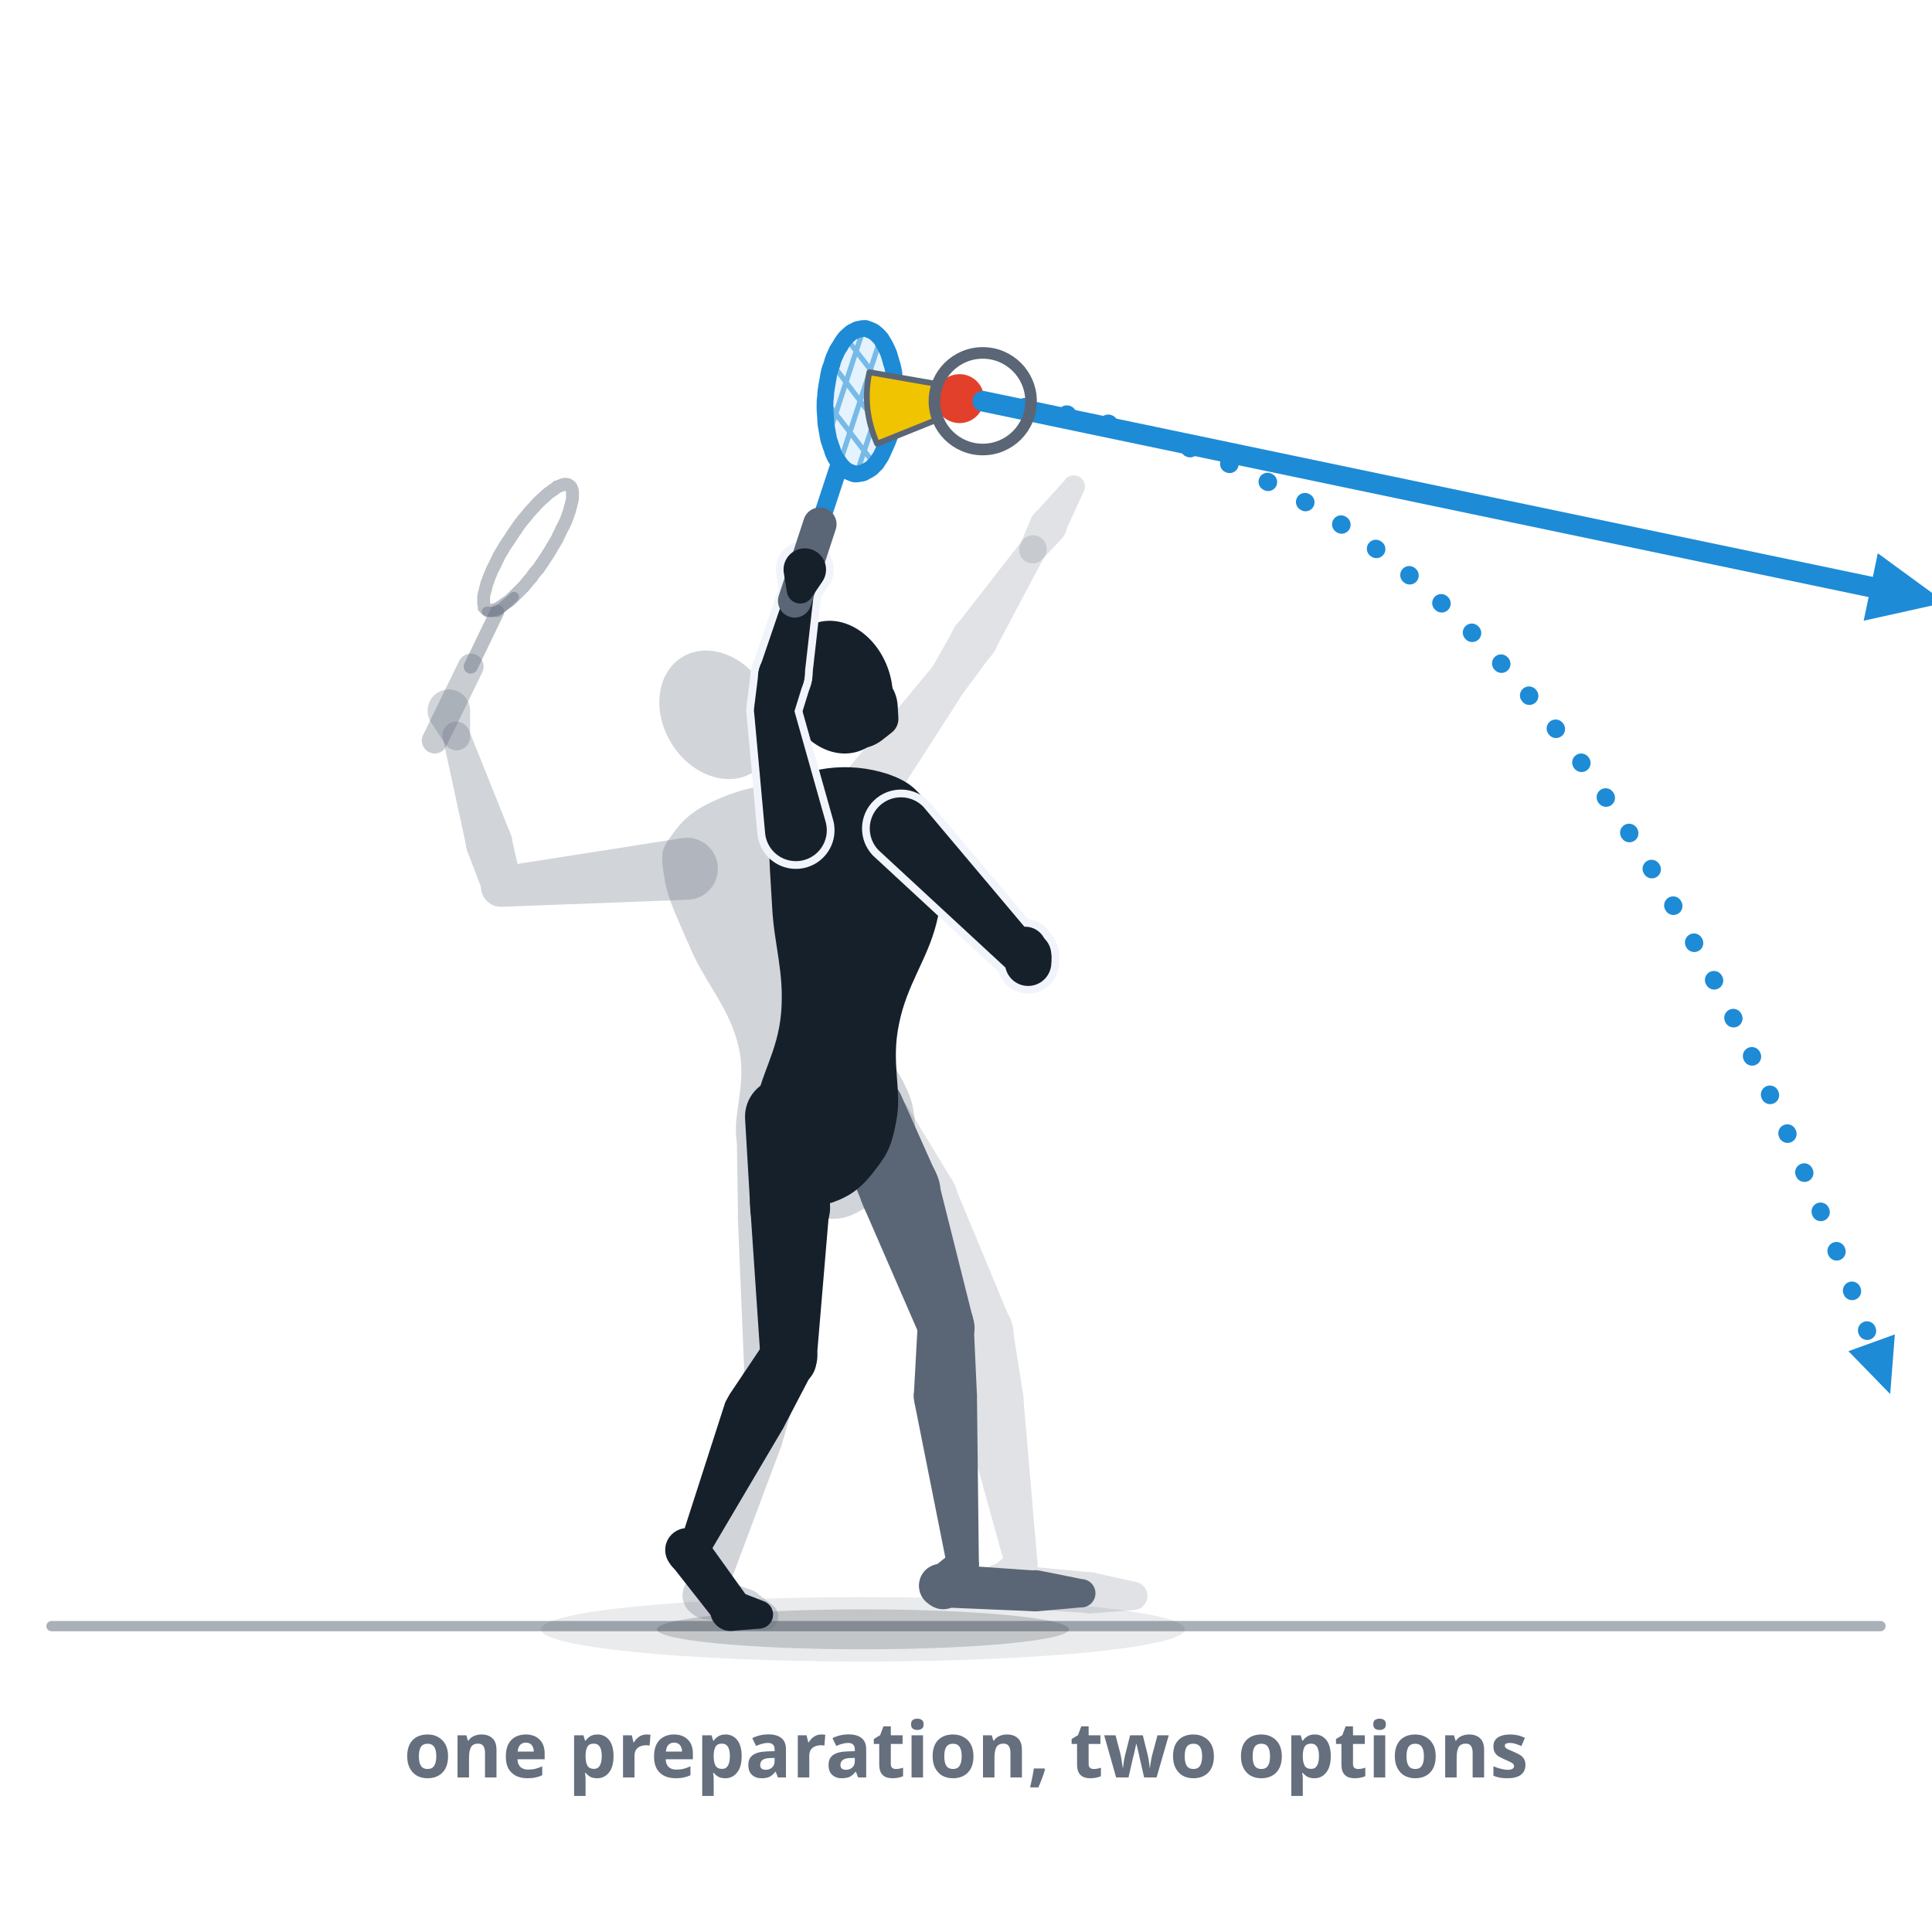
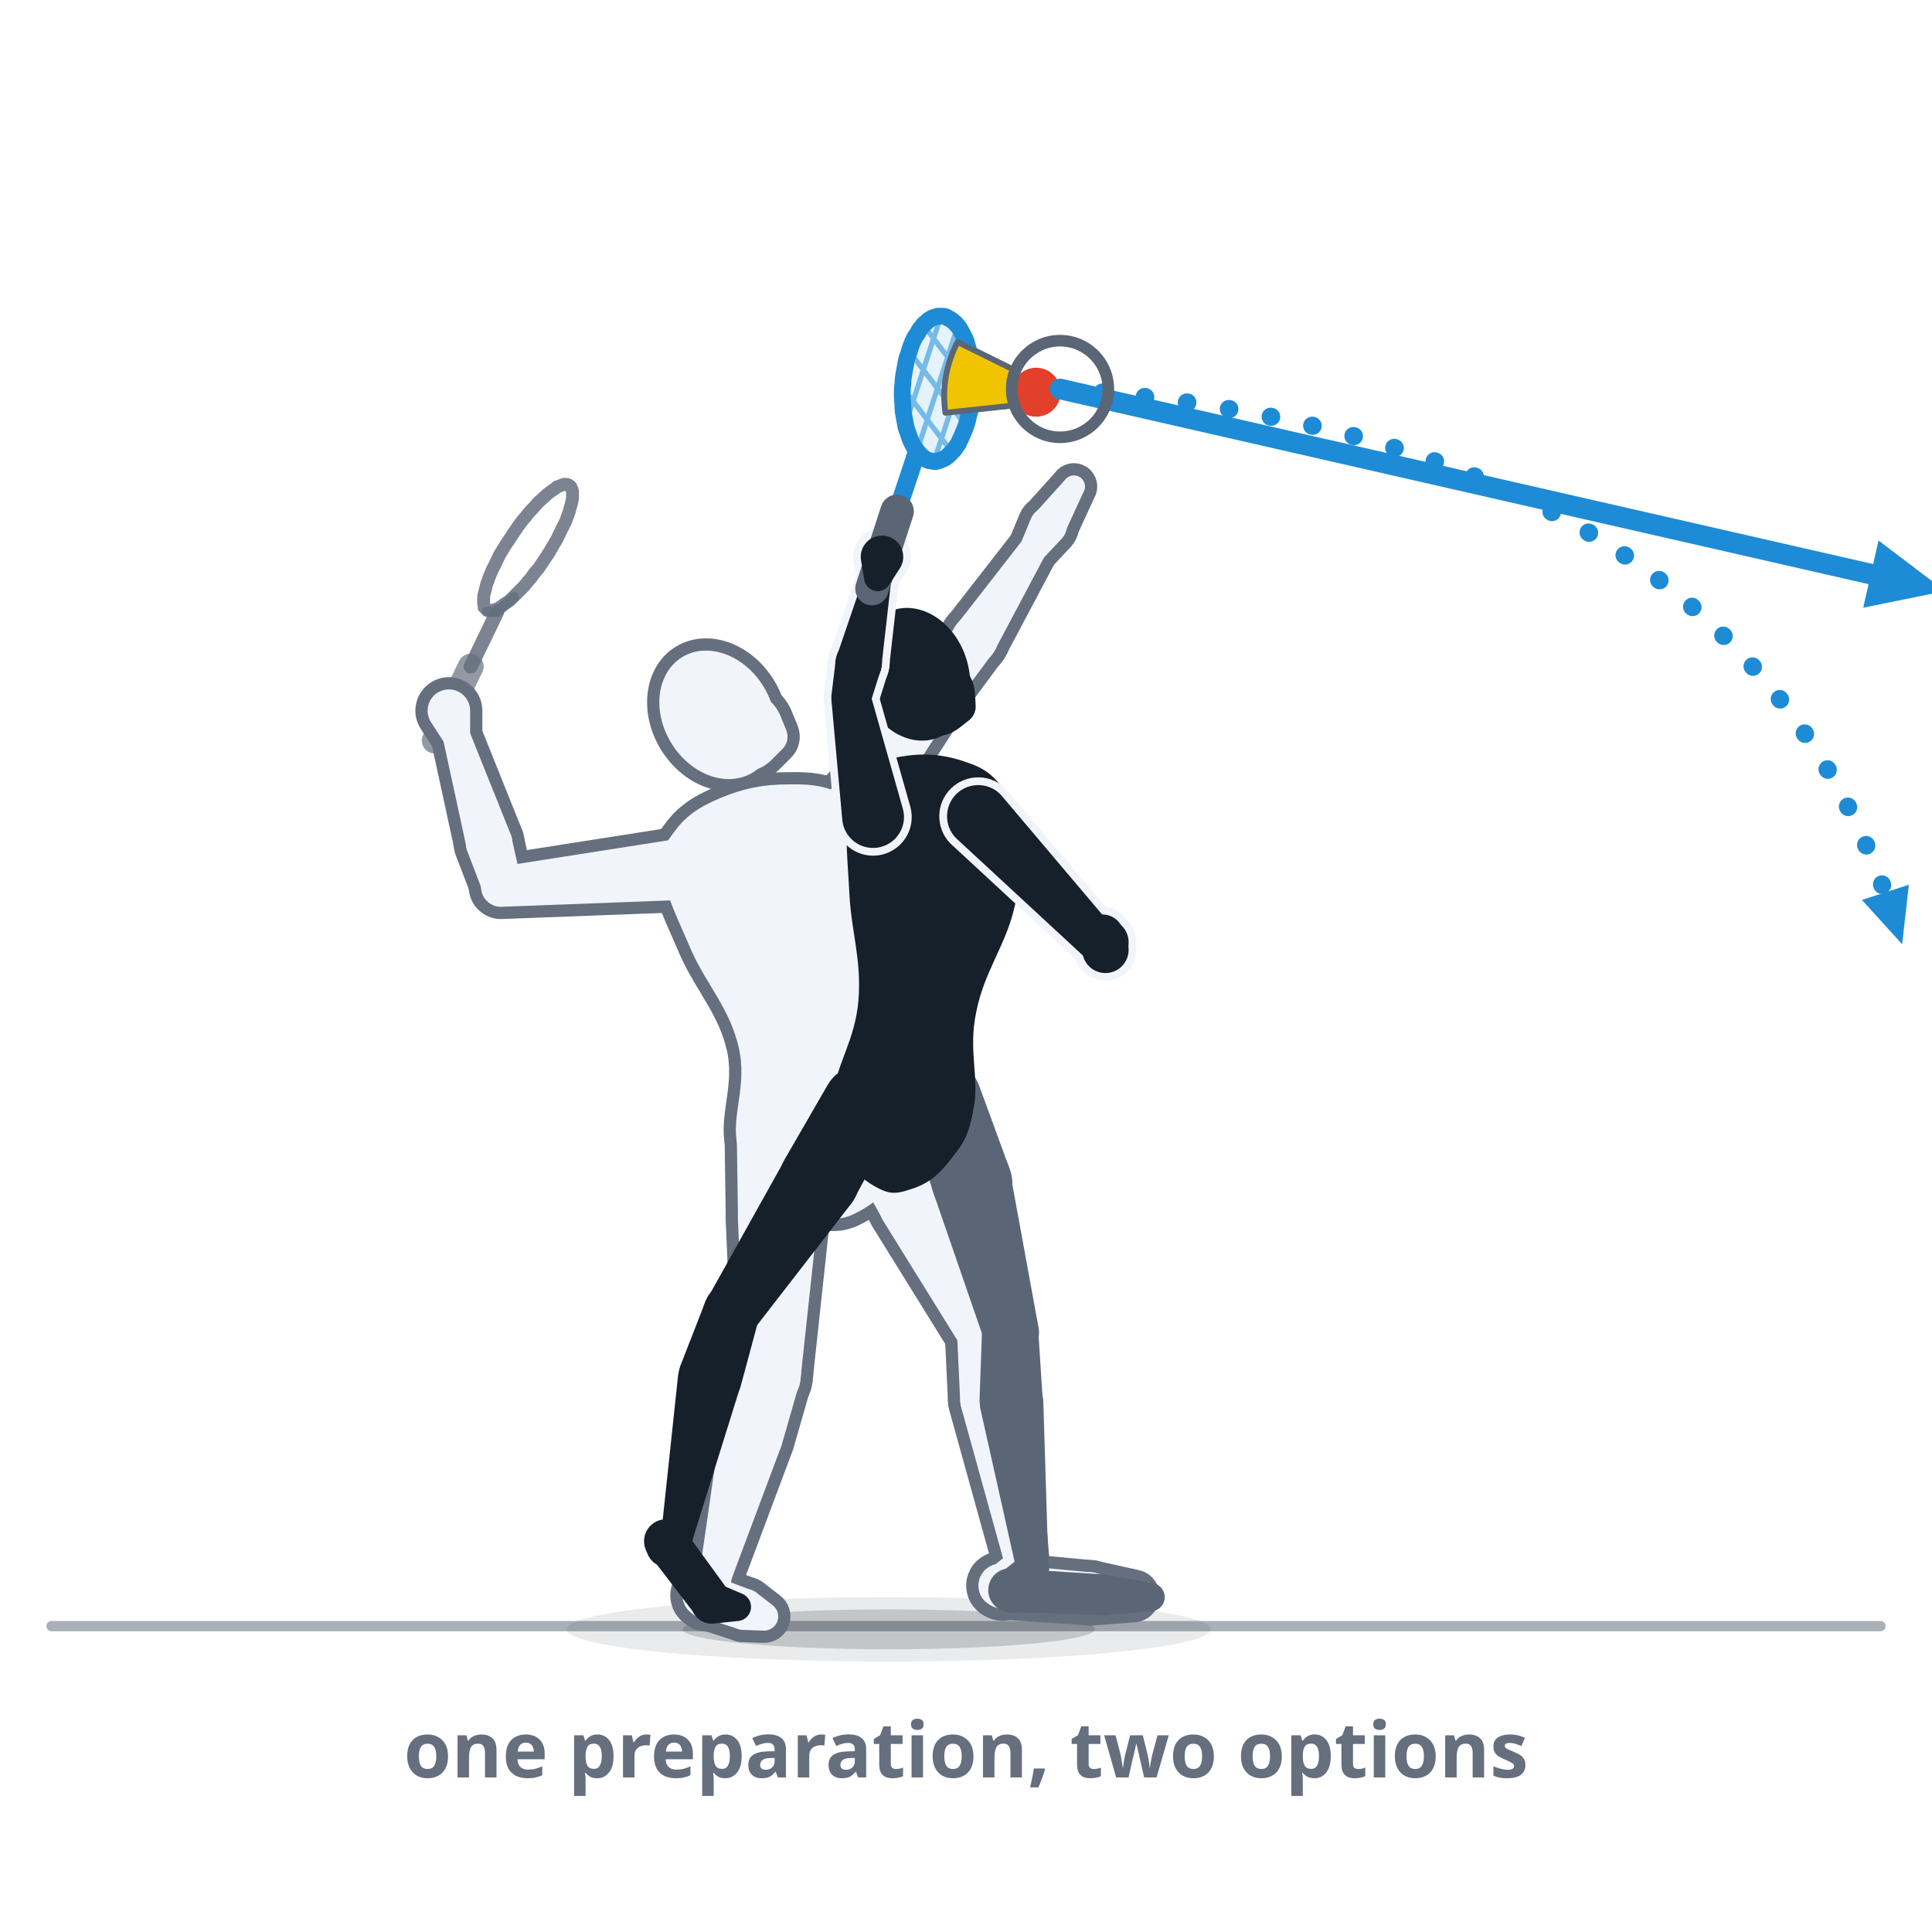
- <svg xmlns="http://www.w3.org/2000/svg" viewBox="0 0 300 300" role="img" data-quelle="figuren" aria-label="Deception, image 2: the same player, with the backswing position from image 1 faintly behind. At contact the hips and shoulders turn towards the target, the weight moves forward, the racket face stays neutral. Only at the Speeder do two paths separate: the hard shot as a strong line, flat and long out of the picture, and the drop shot as a dotted line in the same direction that loses height early and only falls far ahead. A circle marks the moment of decision.">
+ <svg xmlns="http://www.w3.org/2000/svg" viewBox="0 0 300 300" role="img" data-quelle="figuren" aria-label="Deception, image 2: the same player, with the backswing position from image 1 outlined behind. At contact the hips and shoulders turn towards the target, the weight moves forward, the racket face stays neutral. Only at the Speeder do two paths separate: the hard shot as a strong line, flat and long out of the picture, and the drop shot as a dotted line in the same direction that loses height early and only falls far ahead. A circle marks the moment of decision.">
  <style>
    .s-k{fill:var(--tinte,#16202b)}
    .s-f{fill:var(--tinte-2,#5a6675)}
-     .s-gk{fill:var(--tinte-3,#656f7e);opacity:.3}
-     .s-gf{fill:var(--tinte-3,#656f7e);opacity:.2}
+     .s-gu{fill:var(--tinte-3,#656f7e);stroke:var(--tinte-3,#656f7e);stroke-width:3.8;stroke-linejoin:round}
+     .s-gi{fill:var(--flaeche-2,#f1f5fb)}
    .s-x{fill:var(--flaeche-2,#f1f5fb);stroke:var(--flaeche-2,#f1f5fb);stroke-width:2.4;stroke-linejoin:round}
    .s-rf{fill:var(--primaer,#38a4f1);opacity:.14}
    .s-rs{fill:none;stroke:var(--primaer-dunkel,#1e8bd6);stroke-width:.8;opacity:.55}
    .s-rr{fill:none;stroke:var(--primaer-dunkel,#1e8bd6);stroke-width:2.6;stroke-linejoin:round}
    .s-rh{fill:none;stroke:var(--primaer-dunkel,#1e8bd6);stroke-width:2.1;stroke-linecap:round;stroke-linejoin:round}
    .s-rsch{fill:none;stroke:var(--primaer-dunkel,#1e8bd6);stroke-width:2.8;stroke-linecap:round}
    .s-rg{fill:none;stroke:var(--tinte-2,#5a6675);stroke-width:5.2;stroke-linecap:round}
-     .s-gr{fill:none;stroke:var(--tinte-3,#656f7e);stroke-width:2;opacity:.45}
-     .s-gh{fill:none;stroke:var(--tinte-3,#656f7e);stroke-width:1.6;opacity:.45;stroke-linecap:round;stroke-linejoin:round}
-     .s-gsch{fill:none;stroke:var(--tinte-3,#656f7e);stroke-width:2.2;opacity:.45;stroke-linecap:round}
-     .s-gg{fill:none;stroke:var(--tinte-3,#656f7e);stroke-width:4;opacity:.35;stroke-linecap:round}
+     .s-zr{fill:none;stroke:var(--tinte-3,#656f7e);stroke-width:2;opacity:.85}
+     .s-zh{fill:none;stroke:var(--tinte-3,#656f7e);stroke-width:1.6;opacity:.85;stroke-linecap:round;stroke-linejoin:round}
+     .s-zsch{fill:none;stroke:var(--tinte-3,#656f7e);stroke-width:2.2;opacity:.85;stroke-linecap:round}
+     .s-zg{fill:none;stroke:var(--tinte-3,#656f7e);stroke-width:4;opacity:.7;stroke-linecap:round}
    .s-korb{fill:var(--speeder-korb,#f0c400);stroke:var(--tinte-2,#5a6675);stroke-width:.9;stroke-linejoin:round}
    .s-kappe{fill:var(--speeder-kappe,#e2402a)}
    .s-sch{fill:var(--schatten-boden,#16202b2e)}
    .s-schw{fill:var(--schatten-boden,#16202b2e);opacity:.5}
    .s-bahn{fill:none;stroke:var(--primaer-dunkel,#1e8bd6);stroke-width:2.8;stroke-dasharray:.1 6.5;stroke-linecap:round}
    .s-mk{fill:var(--primaer-dunkel,#1e8bd6)}
    .s-hart{fill:none;stroke:var(--primaer-dunkel,#1e8bd6);stroke-width:3.2;stroke-linecap:round}
    .s-gabel{fill:none;stroke:var(--tinte-2,#5a6675);stroke-width:1.8}
    .s-boden{fill:none;stroke:var(--tinte-3,#656f7e);stroke-width:1.6;opacity:.55;stroke-linecap:round}
    .st{fill:var(--tinte-3,#656f7e);font:600 12px/1 system-ui,sans-serif;text-anchor:middle}
  </style>
  <defs>
    <marker id="p017" viewBox="0 0 10 10" markerWidth="4.4" markerHeight="4.4" refX="5" refY="5" orient="auto">
      <path d="M1,1.2 L9.4,5 L1,8.8 Z" class="s-mk" />
    </marker>
    <marker id="q017" viewBox="0 0 10 10" markerWidth="3.6" markerHeight="3.6" refX="5" refY="5" orient="auto">
      <path d="M1,1.2 L9.4,5 L1,8.8 Z" class="s-mk" />
    </marker>
  </defs>
  <path class="s-boden" d="M8,252.5L292,252.5" />
-   <ellipse class="s-schw" cx="134" cy="253" rx="50" ry="5" />
-   <ellipse class="s-sch" cx="134" cy="253" rx="32" ry="3.1" />
-   <g class="s-gf">
+   <ellipse class="s-schw" cx="138" cy="253" rx="50" ry="5" />
+   <ellipse class="s-sch" cx="138" cy="253" rx="32" ry="3.1" />
+   <g class="s-gu">
    <path d="M130.4,177.5L137,189.2A6.2,6.2 0 1 0 147.7,183L140.7,171.5A6,6 0 0 0 130.4,177.5Z" />
    <path d="M137.1,189.5L149.2,209A4.3,4.3 0 0 0 156.9,205L148.1,183.8A6.2,6.2 0 1 0 137.1,189.5Z" />
    <path d="M148.6,206.9L149.1,217.6A4.9,4.9 0 1 0 158.9,216.7L157.2,206A4.3,4.3 0 0 0 148.6,206.9Z" />
    <path d="M149.3,218.7L156.2,243.6A2.5,2.5 0 0 0 161.1,242.7L158.9,217A4.9,4.9 0 1 0 149.3,218.7Z" />
    <path d="M157.1,240.9L153.7,243.6A3.4,3.4 0 1 0 158.7,247.9L160.8,244.1A2.5,2.5 0 0 0 157.1,240.9Z" />
    <path d="M155.6,249.6L169.4,250.5A3.2,3.2 0 0 0 169.9,244.2L156.1,242.9A3.4,3.4 0 1 0 155.6,249.6Z" />
    <path d="M169.8,250.5L176.2,250A2.2,2.2 0 0 0 176.6,245.7L170.3,244.3A3.2,3.2 0 1 0 169.8,250.5Z" />
  </g>
-   <g class="s-gf">
+   <g class="s-gu">
    <path d="M134.4,131.2L149.9,107.1A3.1,3.1 0 0 0 144.9,103.4L126.6,125.5A4.8,4.8 0 1 0 134.4,131.2Z" />
    <path d="M149.8,107.3L154.1,101.5A3.6,3.6 0 1 0 148.1,97.7L144.6,103.9A3.1,3.1 0 0 0 149.8,107.3Z" />
    <path d="M154.4,101.1L162.2,86.4A2.1,2.1 0 0 0 158.6,84.1L148.4,97.2A3.6,3.6 0 1 0 154.4,101.1Z" />
  </g>
-   <g class="s-gf">
+   <g class="s-gu">
    <path d="M161.9,86.8L164.9,83.6A2.9,2.9 0 1 0 160.1,80.5L158.4,84.6A2.1,2.1 0 0 0 161.9,86.8Z" />
    <path d="M165.3,82.8L168.2,76.5A1.7,1.7 0 0 0 165.3,74.6L160.7,79.7A2.8,2.8 0 1 0 165.3,82.8Z" />
  </g>
-   <g class="s-gk">
+   <g class="s-gu">
    <path d="M122.5,121.8C126.4,121.7 128.8,122.2 131.5,123.7C134.2,125.1 134.9,125.5 136.1,129.1C137.3,132.6 137.4,135.6 137.4,141.4C137.4,147.3 135.2,152 136.1,158.2C137,164.3 141,167.5 141.8,172.2C142.6,176.8 141.7,178.3 140.1,181.4C138.6,184.5 136.7,186.1 134.1,187.7C131.6,189.2 130.2,189.5 127.3,189.1C124.3,188.7 122,187.9 119.4,185.7C116.9,183.4 115.4,182.4 114.5,177.8C113.5,173.2 116.1,168.6 114.7,162.6C113.3,156.6 109.8,153 107.4,147.7C105.1,142.3 103.6,139.6 103.1,135.9C102.5,132.2 102.8,131.7 104.6,129.3C106.3,126.9 108.3,125.4 111.9,123.9C115.5,122.4 118.5,121.8 122.5,121.8Z" />
    <path d="M114.4,175.6L114.6,189.4A6.2,6.2 0 1 0 127,189.1L126.4,175.2A6,6 0 0 0 114.4,175.6Z" />
    <path d="M114.6,189.6L115.6,213.8A4.3,4.3 0 0 0 124.3,214.1L126.9,190A6.2,6.2 0 1 0 114.6,189.6Z" />
    <path d="M116,211.9L112.1,220.9A4.9,4.9 0 1 0 121.4,224.3L124.1,214.9A4.3,4.3 0 0 0 116,211.9Z" />
    <path d="M111.8,222.2L108.6,244.4A2.5,2.5 0 0 0 113.4,245.7L121.3,224.6A4.9,4.9 0 1 0 111.8,222.2Z" />
    <path d="M109,243.3L107.1,246A3.4,3.4 0 1 0 113.2,248.3L113.6,245.1A2.5,2.5 0 0 0 109,243.3Z" />
    <path d="M108.9,251.1L114.8,253A3.2,3.2 0 0 0 116.9,247L111.1,244.8A3.4,3.4 0 1 0 108.9,251.1Z" />
    <path d="M115.7,253.1L118.5,253.2A2.2,2.2 0 0 0 119.9,249.2L117.7,247.5A3.2,3.2 0 1 0 115.7,253.1Z" />
  </g>
-   <g class="s-gk">
+   <g class="s-gu">
    <ellipse cx="111.4" cy="111" rx="8.4" ry="10.5" transform="rotate(-31.4 111.4 111)" />
    <path d="M119.7,118.1L121.4,116.4A2.7,2.7 0 0 0 122.1,113.4L121.2,111.2A6.3,6.3 0 1 0 119.7,118.1Z" />
  </g>
-   <g class="s-gk">
+   <g class="s-gu">
    <path d="M106.2,130.1L77.5,134.6A3.1,3.1 0 0 0 78.1,140.8L107.1,139.7A4.8,4.8 0 1 0 106.2,130.1Z" />
    <path d="M81,137L79.4,129.9A3.6,3.6 0 1 0 72.5,132L75.1,138.8A3.1,3.1 0 0 0 81,137Z" />
    <path d="M79.2,129.3L72.9,113.6A2.1,2.1 0 0 0 68.8,114.8L72.4,131.4A3.6,3.6 0 1 0 79.2,129.3Z" />
  </g>
-   <path class="s-gh" d="M79.8,92.7L77.2,95L75.6,95" />
-   <path class="s-gsch" d="M73.1,103.5L77.2,95" />
-   <path class="s-gr" d="M86.5,75.6C86.3,75.8 86,76 85.7,76.2C85.4,76.4 85,76.7 84.7,77C84.4,77.3 84,77.6 83.7,77.9C83.3,78.3 83,78.7 82.6,79.1C82.2,79.5 81.9,79.9 81.5,80.4C81.1,80.8 80.8,81.3 80.4,81.8C80.1,82.3 79.7,82.8 79.4,83.3C79.1,83.8 78.7,84.3 78.4,84.8C78.1,85.3 77.8,85.8 77.5,86.3C77.3,86.8 77,87.3 76.8,87.8C76.5,88.3 76.3,88.8 76.1,89.3C75.9,89.7 75.8,90.2 75.6,90.6C75.5,91 75.4,91.4 75.3,91.8C75.2,92.1 75.1,92.5 75.1,92.8C75.1,93.1 75.1,93.4 75.1,93.6C75.1,93.9 75.2,94.1 75.2,94.3C75.3,94.4 75.4,94.6 75.6,94.6C75.7,94.7 75.9,94.8 76.1,94.8C76.2,94.8 76.5,94.8 76.7,94.7C76.9,94.7 77.2,94.5 77.5,94.4C77.7,94.2 78,94.1 78.3,93.8C78.6,93.6 79,93.4 79.3,93.1C79.6,92.8 80,92.4 80.3,92.1C80.7,91.7 81,91.4 81.4,91C81.8,90.5 82.1,90.1 82.5,89.7C82.8,89.2 83.2,88.7 83.6,88.3C83.9,87.8 84.3,87.3 84.6,86.8C84.9,86.3 85.3,85.8 85.6,85.2C85.9,84.7 86.2,84.2 86.5,83.7C86.7,83.2 87,82.7 87.2,82.2C87.5,81.7 87.7,81.2 87.9,80.8C88.1,80.3 88.2,79.9 88.4,79.4C88.5,79 88.6,78.6 88.7,78.3C88.8,77.9 88.9,77.5 88.9,77.2C88.9,76.9 88.9,76.6 88.9,76.4C88.9,76.2 88.8,75.9 88.7,75.8C88.7,75.6 88.6,75.5 88.4,75.4C88.3,75.3 88.1,75.2 87.9,75.2C87.7,75.2 87.5,75.2 87.3,75.3C87.1,75.4 86.8,75.5 86.5,75.6Z" />
-   <path class="s-gg" d="M67.5,115L73.1,103.5" />
-   <g class="s-gk">
+   <path class="s-zh" d="M79.8,92.7L77.2,95L75.6,95" />
+   <path class="s-zsch" d="M73.1,103.5L77.2,95" />
+   <path class="s-zr" d="M86.5,75.6C86.3,75.8 86,76 85.7,76.2C85.4,76.4 85,76.7 84.7,77C84.4,77.3 84,77.6 83.7,77.9C83.3,78.3 83,78.7 82.6,79.1C82.2,79.5 81.9,79.9 81.5,80.4C81.1,80.8 80.8,81.3 80.4,81.8C80.1,82.3 79.7,82.8 79.4,83.3C79.1,83.8 78.7,84.3 78.4,84.8C78.1,85.3 77.8,85.8 77.5,86.3C77.3,86.8 77,87.3 76.8,87.8C76.5,88.3 76.3,88.8 76.1,89.3C75.9,89.7 75.8,90.2 75.6,90.6C75.5,91 75.4,91.4 75.3,91.8C75.2,92.1 75.1,92.5 75.1,92.8C75.1,93.1 75.1,93.4 75.1,93.6C75.1,93.9 75.2,94.1 75.2,94.3C75.3,94.4 75.4,94.6 75.6,94.6C75.7,94.7 75.9,94.8 76.1,94.8C76.2,94.8 76.5,94.8 76.7,94.7C76.9,94.7 77.2,94.5 77.5,94.4C77.7,94.2 78,94.1 78.3,93.8C78.6,93.6 79,93.4 79.3,93.1C79.6,92.8 80,92.4 80.3,92.1C80.7,91.7 81,91.4 81.4,91C81.8,90.5 82.1,90.1 82.5,89.7C82.8,89.2 83.2,88.7 83.6,88.3C83.9,87.8 84.3,87.3 84.6,86.8C84.9,86.3 85.3,85.8 85.6,85.2C85.9,84.7 86.2,84.2 86.5,83.7C86.7,83.2 87,82.7 87.2,82.2C87.5,81.7 87.7,81.2 87.9,80.8C88.1,80.3 88.2,79.9 88.4,79.4C88.5,79 88.6,78.6 88.7,78.3C88.8,77.9 88.9,77.5 88.9,77.2C88.9,76.9 88.9,76.6 88.9,76.4C88.9,76.2 88.8,75.9 88.7,75.8C88.7,75.6 88.6,75.5 88.4,75.4C88.3,75.3 88.1,75.2 87.9,75.2C87.7,75.2 87.5,75.2 87.3,75.3C87.1,75.4 86.8,75.5 86.5,75.6Z" />
+   <path class="s-zg" d="M67.5,115L73.1,103.5" />
+   <g class="s-gu">
+     <path d="M73,114.4L73,110.3A3.3,3.3 0 1 0 66.9,112.1L69.1,115.5A2.1,2.1 0 0 0 73,114.4Z" />
+   </g>
+   <g class="s-gi">
+     <path d="M130.4,177.5L137,189.2A6.2,6.2 0 1 0 147.7,183L140.7,171.5A6,6 0 0 0 130.4,177.5Z" />
+     <path d="M137.1,189.5L149.2,209A4.3,4.3 0 0 0 156.9,205L148.1,183.8A6.2,6.2 0 1 0 137.1,189.5Z" />
+     <path d="M148.6,206.9L149.1,217.6A4.9,4.9 0 1 0 158.9,216.7L157.2,206A4.3,4.3 0 0 0 148.6,206.9Z" />
+     <path d="M149.3,218.7L156.2,243.6A2.5,2.5 0 0 0 161.1,242.7L158.9,217A4.9,4.9 0 1 0 149.3,218.7Z" />
+     <path d="M157.1,240.9L153.7,243.6A3.4,3.4 0 1 0 158.7,247.9L160.8,244.1A2.5,2.5 0 0 0 157.1,240.9Z" />
+     <path d="M155.6,249.6L169.4,250.5A3.2,3.2 0 0 0 169.9,244.2L156.1,242.9A3.4,3.4 0 1 0 155.6,249.6Z" />
+     <path d="M169.8,250.5L176.2,250A2.2,2.2 0 0 0 176.6,245.7L170.3,244.3A3.2,3.2 0 1 0 169.8,250.5Z" />
+   </g>
+   <g class="s-gi">
+     <path d="M134.4,131.2L149.9,107.1A3.1,3.1 0 0 0 144.9,103.4L126.6,125.5A4.8,4.8 0 1 0 134.4,131.2Z" />
+     <path d="M149.8,107.3L154.1,101.5A3.6,3.6 0 1 0 148.1,97.7L144.6,103.9A3.1,3.1 0 0 0 149.8,107.3Z" />
+     <path d="M154.4,101.1L162.2,86.4A2.1,2.1 0 0 0 158.6,84.1L148.4,97.2A3.6,3.6 0 1 0 154.4,101.1Z" />
+   </g>
+   <g class="s-gi">
+     <path d="M161.9,86.8L164.9,83.6A2.9,2.9 0 1 0 160.1,80.5L158.4,84.6A2.1,2.1 0 0 0 161.9,86.8Z" />
+     <path d="M165.3,82.8L168.2,76.5A1.7,1.7 0 0 0 165.3,74.6L160.7,79.7A2.8,2.8 0 1 0 165.3,82.8Z" />
+   </g>
+   <g class="s-gi">
+     <path d="M122.5,121.8C126.4,121.7 128.8,122.2 131.5,123.7C134.2,125.1 134.9,125.5 136.1,129.1C137.3,132.6 137.4,135.6 137.4,141.4C137.4,147.3 135.2,152 136.1,158.2C137,164.3 141,167.5 141.8,172.2C142.6,176.8 141.7,178.3 140.1,181.4C138.6,184.5 136.7,186.1 134.1,187.7C131.6,189.2 130.2,189.5 127.3,189.1C124.3,188.7 122,187.9 119.4,185.7C116.9,183.4 115.4,182.4 114.5,177.8C113.5,173.2 116.1,168.6 114.7,162.6C113.3,156.6 109.8,153 107.4,147.7C105.1,142.3 103.6,139.6 103.1,135.9C102.5,132.2 102.8,131.7 104.6,129.3C106.3,126.9 108.3,125.4 111.9,123.9C115.5,122.4 118.5,121.8 122.5,121.8Z" />
+     <path d="M114.4,175.6L114.6,189.4A6.2,6.2 0 1 0 127,189.1L126.4,175.2A6,6 0 0 0 114.4,175.6Z" />
+     <path d="M114.6,189.6L115.6,213.8A4.3,4.3 0 0 0 124.3,214.1L126.9,190A6.2,6.2 0 1 0 114.6,189.6Z" />
+     <path d="M116,211.9L112.1,220.9A4.9,4.9 0 1 0 121.4,224.3L124.1,214.9A4.3,4.3 0 0 0 116,211.9Z" />
+     <path d="M111.8,222.2L108.6,244.4A2.5,2.5 0 0 0 113.4,245.7L121.3,224.6A4.9,4.9 0 1 0 111.8,222.2Z" />
+     <path d="M109,243.3L107.1,246A3.4,3.4 0 1 0 113.2,248.3L113.6,245.1A2.5,2.5 0 0 0 109,243.3Z" />
+     <path d="M108.9,251.1L114.8,253A3.2,3.2 0 0 0 116.9,247L111.1,244.8A3.4,3.4 0 1 0 108.9,251.1Z" />
+     <path d="M115.7,253.1L118.5,253.2A2.2,2.2 0 0 0 119.9,249.2L117.7,247.5A3.2,3.2 0 1 0 115.7,253.1Z" />
+   </g>
+   <g class="s-gi">
+     <ellipse cx="111.4" cy="111" rx="8.4" ry="10.5" transform="rotate(-31.4 111.4 111)" />
+     <path d="M119.7,118.1L121.4,116.4A2.7,2.7 0 0 0 122.1,113.4L121.2,111.2A6.3,6.3 0 1 0 119.7,118.1Z" />
+   </g>
+   <g class="s-gi">
+     <path d="M106.2,130.1L77.5,134.6A3.1,3.1 0 0 0 78.1,140.8L107.1,139.7A4.8,4.8 0 1 0 106.2,130.1Z" />
+     <path d="M81,137L79.4,129.9A3.6,3.6 0 1 0 72.5,132L75.1,138.8A3.1,3.1 0 0 0 81,137Z" />
+     <path d="M79.2,129.3L72.9,113.6A2.1,2.1 0 0 0 68.8,114.8L72.4,131.4A3.6,3.6 0 1 0 79.2,129.3Z" />
+   </g>
+   <g class="s-gi">
    <path d="M73,114.4L73,110.3A3.3,3.3 0 1 0 66.9,112.1L69.1,115.5A2.1,2.1 0 0 0 73,114.4Z" />
  </g>
  <g class="s-f">
-     <path d="M128.8,174.5L133.9,186.8A6.2,6.2 0 1 0 145.2,181.9L139.8,169.8A6,6 0 0 0 128.8,174.5Z" />
-     <path d="M133.9,186.9L142.9,207.6A4.3,4.3 0 0 0 151.1,204.8L145.6,182.9A6.2,6.2 0 1 0 133.9,186.9Z" />
-     <path d="M142.5,205.6L141.9,216.6A4.9,4.9 0 1 0 151.7,216.7L151.2,205.7A4.3,4.3 0 0 0 142.5,205.6Z" />
-     <path d="M142,217.8L147.1,243.4A2.5,2.5 0 0 0 152,242.9L151.7,216.8A4.9,4.9 0 1 0 142,217.8Z" />
-     <path d="M148,240.9L144.5,243.7A3.4,3.4 0 1 0 149.5,248L151.7,244.1A2.5,2.5 0 0 0 148,240.9Z" />
-     <path d="M146.5,249.6L160.7,250.2A3.2,3.2 0 0 0 161.1,243.9L146.8,242.9A3.4,3.4 0 1 0 146.5,249.6Z" />
-     <path d="M161.1,250.2L167.8,249.6A2.2,2.2 0 0 0 168,245.2L161.5,243.9A3.2,3.2 0 1 0 161.1,250.2Z" />
+     <path d="M140.6,172.1L145,185.3A6.2,6.2 0 1 0 156.7,181.3L151.9,168.2A6,6 0 0 0 140.6,172.1Z" />
+     <path d="M145,185.4L152.8,208A4.3,4.3 0 0 0 161.2,205.8L156.9,182.3A6.2,6.2 0 1 0 145,185.4Z" />
+     <path d="M152.5,206.4L152.1,217.4A4.9,4.9 0 1 0 161.9,217.2L161.2,206.3A4.3,4.3 0 0 0 152.5,206.4Z" />
+     <path d="M152.2,218.6L157.9,244.1A2.5,2.5 0 0 0 162.8,243.4L162,217.4A4.9,4.9 0 1 0 152.2,218.6Z" />
+     <path d="M158.8,241.5L155.3,244.3A3.4,3.4 0 1 0 160.3,248.6L162.5,244.8A2.5,2.5 0 0 0 158.8,241.5Z" />
+     <path d="M157.2,250.3L171.5,250.8A3.2,3.2 0 0 0 171.8,244.5L157.6,243.6A3.4,3.4 0 1 0 157.2,250.3Z" />
+     <path d="M171.9,250.8L178.5,250.2A2.2,2.2 0 0 0 178.8,245.8L172.2,244.6A3.2,3.2 0 1 0 171.9,250.8Z" />
  </g>
  <g class="s-k">
-     <path d="M137.9,120.2C141,121.3 142.2,122.4 143.9,124.6C145.7,126.7 146.3,127.3 146.6,131C146.9,134.8 146.8,137.8 145.4,143.4C144,149 140.8,152.9 139.6,159C138.3,165.1 140.1,169.3 139.2,173.9C138.4,178.6 137.4,179.7 135.4,182.3C133.4,184.8 131.6,185.9 129.3,186.7C127,187.5 125.9,187.3 123.8,186.1C121.7,184.9 120.3,183.6 119,180.7C117.7,177.8 117,176.5 117.4,171.8C117.9,167.1 120.8,163.4 121.3,157.2C121.8,151 120.2,146.7 119.9,140.9C119.6,135.1 119.2,132.1 119.7,128.4C120.1,124.7 120.4,124.2 122.2,122.4C124,120.6 125.4,119.7 128.5,119.3C131.7,118.9 134.8,119.2 137.9,120.2Z" />
-     <path d="M115.7,173.8L116.5,187.4A6.2,6.2 0 1 0 128.8,186.4L127.7,173A6,6 0 0 0 115.7,173.8Z" />
-     <path d="M116.5,187.4L118.1,211.1A4.3,4.3 0 0 0 126.8,211.2L128.8,187.5A6.2,6.2 0 1 0 116.5,187.4Z" />
-     <path d="M118.8,208.3L113.3,216.5A4.9,4.9 0 1 0 121.7,221.6L126.3,212.8A4.3,4.3 0 0 0 118.8,208.3Z" />
-     <path d="M112.6,217.8L105.9,238.6A2.5,2.5 0 0 0 110.5,240.6L121.6,221.8A4.9,4.9 0 1 0 112.6,217.8Z" />
-     <path d="M107.2,237.1L105.4,238A3.4,3.4 0 1 0 110.2,242L110.7,240.1A2.5,2.5 0 0 0 107.2,237.1Z" />
-     <path d="M104.3,243.1L111.3,252A3.2,3.2 0 0 0 116.3,248.3L109.7,239.1A3.4,3.4 0 1 0 104.3,243.1Z" />
-     <path d="M114.1,253.2L117.9,252.9A2.2,2.2 0 0 0 118.5,248.6L114.9,247.2A3.2,3.2 0 1 0 114.1,253.2Z" />
+     <path d="M149.9,118.3C153,119.3 154.2,120.4 155.9,122.6C157.7,124.8 158.3,125.3 158.6,129.1C158.9,132.9 158.8,135.9 157.4,141.4C156,147 152.8,151 151.6,157.1C150.3,163.2 152.1,167.3 151.2,172C150.4,176.7 149.4,177.8 147.4,180.3C145.4,182.9 143.6,184 141.3,184.7C139,185.5 137.9,185.4 135.8,184.2C133.7,183 132.3,181.6 131,178.7C129.7,175.9 129,174.5 129.4,169.9C129.9,165.2 132.8,161.5 133.3,155.3C133.8,149.1 132.2,144.7 131.9,138.9C131.6,133.2 131.2,130.1 131.7,126.5C132.1,122.8 132.4,122.3 134.2,120.5C136,118.7 137.4,117.8 140.5,117.4C143.7,116.9 146.8,117.2 149.9,118.3Z" />
+     <path d="M128.5,168.5L121.8,180.1A6.2,6.2 0 1 0 132.6,186.2L139,174.4A6,6 0 0 0 128.5,168.5Z" />
+     <path d="M121.8,180.2L109.8,201.7A4.3,4.3 0 0 0 117,206.5L132.1,187A6.2,6.2 0 1 0 121.8,180.2Z" />
+     <path d="M109.5,202.2L105.6,212.2A4.9,4.9 0 1 0 115,215.3L117.8,204.9A4.3,4.3 0 0 0 109.5,202.2Z" />
+     <path d="M105.3,213.5L102.7,237.9A2.5,2.5 0 0 0 107.6,238.9L114.9,215.5A4.9,4.9 0 1 0 105.3,213.5Z" />
+     <path d="M104.1,235.9L102.3,236.9A3.4,3.4 0 1 0 107,240.8L107.6,238.9A2.5,2.5 0 0 0 104.1,235.9Z" />
+     <path d="M101.2,241.9L108.1,250.9A3.2,3.2 0 0 0 113.2,247.1L106.5,237.9A3.4,3.4 0 1 0 101.2,241.9Z" />
+     <path d="M110.9,252.1L114.7,251.7A2.2,2.2 0 0 0 115.3,247.5L111.8,246A3.2,3.2 0 1 0 110.9,252.1Z" />
  </g>
  <g class="s-k">
-     <ellipse cx="130" cy="106.7" rx="8.4" ry="10.5" transform="rotate(-18.8 130 106.7)" />
-     <path d="M137,114.9L138.4,113.8A2.7,2.7 0 0 0 139.5,111.5L139.4,109.7A6.3,6.3 0 1 0 137,114.9Z" />
+     <ellipse cx="142" cy="104.7" rx="8.4" ry="10.5" transform="rotate(-18.8 142 104.7)" />
+     <path d="M149,113L150.4,111.9A2.7,2.7 0 0 0 151.5,109.6L151.4,107.7A6.3,6.3 0 1 0 149,113Z" />
  </g>
  <g class="s-x">
-     <path d="M136.4,132L157.7,151.7A3.1,3.1 0 0 0 162.1,147.5L143.4,125.3A4.8,4.8 0 1 0 136.4,132Z" />
-     <path d="M162.2,151.4L162.4,151.2A3.6,3.6 0 1 0 158.4,152.2L158.7,152.3A3.1,3.1 0 0 0 162.2,151.4Z" />
-     <path d="M156.1,148.9a3.6,3.6 0 1 0 7.1,0a3.6,3.6 0 1 0 -7.1,0Z" />
-     <path d="M155.9,147.2a3.3,3.3 0 1 0 6.6,0a3.3,3.3 0 1 0 -6.6,0Z" />
+     <path d="M148.4,130.1L169.7,149.8A3.1,3.1 0 0 0 174.1,145.5L155.4,123.4A4.8,4.8 0 1 0 148.4,130.1Z" />
+     <path d="M174.2,149.5L174.4,149.2A3.6,3.6 0 1 0 170.4,150.3L170.7,150.4A3.1,3.1 0 0 0 174.2,149.5Z" />
+     <path d="M168.1,146.9a3.6,3.6 0 1 0 7.1,0a3.6,3.6 0 1 0 -7.1,0Z" />
+     <path d="M167.9,145.3a3.3,3.3 0 1 0 6.6,0a3.3,3.3 0 1 0 -6.6,0Z" />
  </g>
  <g class="s-k">
-     <path d="M136.4,132L157.7,151.7A3.1,3.1 0 0 0 162.1,147.5L143.4,125.3A4.8,4.8 0 1 0 136.4,132Z" />
-     <path d="M162.2,151.4L162.4,151.2A3.6,3.6 0 1 0 158.4,152.2L158.7,152.3A3.1,3.1 0 0 0 162.2,151.4Z" />
-     <path d="M156.1,148.9a3.6,3.6 0 1 0 7.1,0a3.6,3.6 0 1 0 -7.1,0Z" />
+     <path d="M148.4,130.1L169.7,149.8A3.1,3.1 0 0 0 174.1,145.5L155.4,123.4A4.8,4.8 0 1 0 148.4,130.1Z" />
+     <path d="M174.2,149.5L174.4,149.2A3.6,3.6 0 1 0 170.4,150.3L170.7,150.4A3.1,3.1 0 0 0 174.2,149.5Z" />
+     <path d="M168.1,146.9a3.6,3.6 0 1 0 7.1,0a3.6,3.6 0 1 0 -7.1,0Z" />
  </g>
  <g class="s-k">
-     <path d="M155.9,147.2a3.3,3.3 0 1 0 6.6,0a3.3,3.3 0 1 0 -6.6,0Z" />
+     <path d="M167.9,145.3a3.3,3.3 0 1 0 6.6,0a3.3,3.3 0 1 0 -6.6,0Z" />
  </g>
  <g class="s-x">
-     <path d="M128.2,127.6L123.1,109.5A3.1,3.1 0 0 0 117.1,110.6L118.8,129.3A4.8,4.8 0 1 0 128.2,127.6Z" />
-     <path d="M123.1,111.3L124.8,105.8A3.6,3.6 0 1 0 117.8,104.3L117.1,109.9A3.1,3.1 0 0 0 123.1,111.3Z" />
-     <path d="M124.9,105.1L126.4,91.9A2.1,2.1 0 0 0 122.3,91L118,103.6A3.6,3.6 0 1 0 124.9,105.1Z" />
-     <path d="M126,92.8L127.7,90.3A3.3,3.3 0 1 0 121.7,88.9L122.2,92A2.1,2.1 0 0 0 126,92.8Z" />
+     <path d="M140.2,125.6L135.1,107.6A3.1,3.1 0 0 0 129.1,108.7L130.8,127.4A4.8,4.8 0 1 0 140.2,125.6Z" />
+     <path d="M135.1,109.3L136.8,103.9A3.6,3.6 0 1 0 129.8,102.3L129.1,108A3.1,3.1 0 0 0 135.1,109.3Z" />
+     <path d="M136.9,103.2L138.4,90A2.1,2.1 0 0 0 134.3,89.1L130,101.7A3.6,3.6 0 1 0 136.9,103.2Z" />
+     <path d="M138,90.9L139.7,88.3A3.3,3.3 0 1 0 133.7,87L134.2,90A2.1,2.1 0 0 0 138,90.9Z" />
  </g>
  <g class="s-k">
-     <path d="M128.2,127.6L123.1,109.5A3.1,3.1 0 0 0 117.1,110.6L118.8,129.3A4.8,4.8 0 1 0 128.2,127.6Z" />
-     <path d="M123.1,111.3L124.8,105.8A3.6,3.6 0 1 0 117.8,104.3L117.1,109.9A3.1,3.1 0 0 0 123.1,111.3Z" />
-     <path d="M124.9,105.1L126.4,91.9A2.1,2.1 0 0 0 122.3,91L118,103.6A3.6,3.6 0 1 0 124.9,105.1Z" />
+     <path d="M140.2,125.6L135.1,107.6A3.1,3.1 0 0 0 129.1,108.7L130.8,127.4A4.8,4.8 0 1 0 140.2,125.6Z" />
+     <path d="M135.1,109.3L136.8,103.9A3.6,3.6 0 1 0 129.8,102.3L129.1,108A3.1,3.1 0 0 0 135.1,109.3Z" />
+     <path d="M136.9,103.2L138.4,90A2.1,2.1 0 0 0 134.3,89.1L130,101.7A3.6,3.6 0 1 0 136.9,103.2Z" />
  </g>
-   <path class="s-rf" d="M136.8,52.6C137,52.9 137.2,53.3 137.4,53.6C137.6,54 137.8,54.4 138,54.9C138.1,55.3 138.3,55.8 138.4,56.3C138.6,56.8 138.7,57.3 138.8,57.9C138.8,58.4 138.9,59 139,59.5C139,60.1 139,60.7 139,61.3C139,61.9 139,62.5 139,63.1C138.9,63.6 138.8,64.2 138.8,64.8C138.7,65.4 138.6,66 138.4,66.5C138.3,67.1 138.2,67.6 138,68.1C137.8,68.6 137.6,69.1 137.4,69.5C137.2,70 137,70.4 136.8,70.8C136.6,71.2 136.3,71.5 136.1,71.9C135.8,72.2 135.5,72.5 135.3,72.7C135,72.9 134.7,73.1 134.4,73.2C134.2,73.4 133.9,73.5 133.6,73.5C133.3,73.6 133,73.6 132.7,73.6C132.5,73.5 132.2,73.4 131.9,73.3C131.6,73.2 131.4,73 131.1,72.8C130.9,72.6 130.6,72.3 130.4,72C130.2,71.7 129.9,71.3 129.7,71C129.5,70.6 129.3,70.2 129.2,69.7C129,69.3 128.9,68.8 128.7,68.3C128.6,67.8 128.5,67.3 128.4,66.7C128.3,66.2 128.2,65.6 128.2,65.1C128.2,64.5 128.1,63.9 128.1,63.3C128.1,62.7 128.1,62.1 128.2,61.5C128.2,61 128.3,60.4 128.4,59.8C128.5,59.2 128.6,58.6 128.7,58.1C128.8,57.5 129,57 129.2,56.5C129.3,56 129.5,55.5 129.7,55.1C129.9,54.6 130.1,54.2 130.4,53.8C130.6,53.4 130.8,53.1 131.1,52.7C131.3,52.4 131.6,52.2 131.9,51.9C132.1,51.7 132.4,51.5 132.7,51.4C133,51.2 133.3,51.1 133.6,51.1C133.8,51 134.1,51 134.4,51C134.7,51.1 135,51.2 135.2,51.3C135.5,51.4 135.8,51.6 136,51.8C136.3,52 136.5,52.3 136.8,52.6Z" />
-   <path class="s-rs" d="M128.8,67.2L133.9,51.6M130.6,71.3L136.5,53.3M133.2,73L138.4,57.4M128.5,62.6L135.5,71.7M129.6,57L137.6,67.6M131.7,52.9L138.7,62" />
-   <path class="s-rh" d="M128.8,69.1L130.2,72.6L132.3,73.7" />
-   <path class="s-rsch" d="M127.3,81.4L130.2,72.6" />
-   <path class="s-rr" d="M136.8,52.6C137,52.9 137.2,53.3 137.4,53.6C137.6,54 137.8,54.4 138,54.9C138.1,55.3 138.3,55.8 138.4,56.3C138.6,56.8 138.7,57.3 138.8,57.9C138.8,58.4 138.9,59 139,59.5C139,60.1 139,60.7 139,61.3C139,61.9 139,62.5 139,63.1C138.9,63.6 138.8,64.2 138.8,64.8C138.7,65.4 138.6,66 138.4,66.5C138.3,67.1 138.2,67.6 138,68.1C137.8,68.6 137.6,69.1 137.4,69.5C137.2,70 137,70.4 136.8,70.8C136.6,71.2 136.3,71.5 136.1,71.9C135.8,72.2 135.5,72.5 135.3,72.7C135,72.9 134.7,73.1 134.4,73.2C134.2,73.4 133.9,73.5 133.6,73.5C133.3,73.6 133,73.6 132.7,73.6C132.5,73.5 132.2,73.4 131.9,73.3C131.6,73.2 131.4,73 131.1,72.8C130.9,72.6 130.6,72.3 130.4,72C130.2,71.7 129.9,71.3 129.7,71C129.5,70.6 129.3,70.2 129.2,69.7C129,69.3 128.9,68.8 128.7,68.3C128.6,67.8 128.5,67.3 128.4,66.7C128.3,66.2 128.2,65.6 128.2,65.1C128.2,64.5 128.1,63.9 128.1,63.3C128.1,62.7 128.1,62.1 128.2,61.5C128.2,61 128.3,60.4 128.4,59.8C128.5,59.2 128.6,58.6 128.7,58.1C128.8,57.5 129,57 129.2,56.5C129.3,56 129.5,55.5 129.7,55.1C129.9,54.6 130.1,54.2 130.4,53.8C130.6,53.4 130.8,53.1 131.1,52.7C131.3,52.4 131.6,52.2 131.9,51.9C132.1,51.7 132.4,51.5 132.7,51.4C133,51.2 133.3,51.1 133.6,51.1C133.8,51 134.1,51 134.4,51C134.7,51.1 135,51.2 135.2,51.3C135.5,51.4 135.8,51.6 136,51.8C136.3,52 136.5,52.3 136.8,52.6Z" />
-   <path class="s-rg" d="M123.4,93.3L127.3,81.4" />
+   <path class="s-rf" d="M148.8,50.7C149,51 149.2,51.3 149.4,51.7C149.6,52.1 149.8,52.5 150,52.9C150.1,53.4 150.3,53.9 150.4,54.4C150.6,54.8 150.7,55.4 150.8,55.9C150.8,56.5 150.9,57 151,57.6C151,58.2 151,58.8 151,59.3C151,59.9 151,60.5 151,61.1C150.9,61.7 150.8,62.3 150.8,62.9C150.7,63.4 150.6,64 150.4,64.6C150.3,65.1 150.2,65.6 150,66.1C149.8,66.7 149.6,67.1 149.4,67.6C149.2,68 149,68.5 148.8,68.9C148.6,69.2 148.3,69.6 148.1,69.9C147.8,70.2 147.5,70.5 147.3,70.7C147,71 146.7,71.2 146.4,71.3C146.2,71.4 145.9,71.5 145.6,71.6C145.3,71.7 145,71.7 144.7,71.6C144.5,71.6 144.2,71.5 143.9,71.4C143.6,71.2 143.4,71.1 143.1,70.8C142.9,70.6 142.6,70.3 142.4,70C142.2,69.7 141.9,69.4 141.7,69C141.5,68.6 141.3,68.2 141.2,67.8C141,67.3 140.9,66.9 140.7,66.4C140.6,65.9 140.5,65.3 140.4,64.8C140.3,64.3 140.2,63.7 140.2,63.1C140.2,62.5 140.1,62 140.1,61.4C140.1,60.8 140.1,60.2 140.2,59.6C140.2,59 140.3,58.4 140.4,57.8C140.5,57.3 140.6,56.7 140.7,56.2C140.8,55.6 141,55.1 141.2,54.6C141.3,54.1 141.5,53.6 141.7,53.1C141.9,52.7 142.1,52.2 142.4,51.9C142.6,51.5 142.8,51.1 143.1,50.8C143.3,50.5 143.6,50.2 143.9,50C144.1,49.7 144.4,49.6 144.7,49.4C145,49.3 145.3,49.2 145.6,49.1C145.8,49.1 146.1,49.1 146.4,49.1C146.7,49.1 147,49.2 147.2,49.4C147.5,49.5 147.8,49.7 148,49.9C148.3,50.1 148.5,50.4 148.8,50.7Z" />
+   <path class="s-rs" d="M140.8,65.3L145.9,49.7M142.6,69.4L148.5,51.3M145.2,71.1L150.4,55.4M140.5,60.6L147.5,69.8M141.6,55.1L149.6,65.6M143.7,50.9L150.7,60.1" />
+   <path class="s-rh" d="M140.8,67.1L142.2,70.7L144.3,71.8" />
+   <path class="s-rsch" d="M139.3,79.4L142.2,70.7" />
+   <path class="s-rr" d="M148.8,50.7C149,51 149.2,51.3 149.4,51.7C149.6,52.1 149.8,52.5 150,52.9C150.1,53.4 150.3,53.9 150.4,54.4C150.6,54.8 150.7,55.4 150.8,55.9C150.8,56.5 150.9,57 151,57.6C151,58.2 151,58.8 151,59.3C151,59.9 151,60.5 151,61.1C150.9,61.7 150.8,62.3 150.8,62.9C150.7,63.4 150.6,64 150.4,64.6C150.3,65.1 150.2,65.6 150,66.1C149.8,66.7 149.6,67.1 149.4,67.6C149.2,68 149,68.5 148.8,68.9C148.6,69.2 148.3,69.6 148.1,69.9C147.8,70.2 147.5,70.5 147.3,70.7C147,71 146.7,71.2 146.4,71.3C146.2,71.4 145.9,71.5 145.6,71.6C145.3,71.7 145,71.7 144.7,71.6C144.5,71.6 144.2,71.5 143.9,71.4C143.6,71.2 143.4,71.1 143.1,70.8C142.9,70.6 142.6,70.3 142.4,70C142.2,69.7 141.9,69.4 141.7,69C141.5,68.6 141.3,68.2 141.2,67.8C141,67.3 140.9,66.9 140.7,66.4C140.6,65.9 140.5,65.3 140.4,64.8C140.3,64.3 140.2,63.7 140.2,63.1C140.2,62.5 140.1,62 140.1,61.4C140.1,60.8 140.1,60.2 140.2,59.6C140.2,59 140.3,58.4 140.4,57.8C140.5,57.3 140.6,56.7 140.7,56.2C140.8,55.6 141,55.1 141.2,54.6C141.3,54.1 141.5,53.6 141.7,53.1C141.9,52.7 142.1,52.2 142.4,51.9C142.6,51.5 142.8,51.1 143.1,50.8C143.3,50.5 143.6,50.2 143.9,50C144.1,49.7 144.4,49.6 144.7,49.4C145,49.3 145.3,49.2 145.6,49.1C145.8,49.1 146.1,49.1 146.4,49.1C146.7,49.1 147,49.2 147.2,49.4C147.5,49.5 147.8,49.7 148,49.9C148.3,50.1 148.5,50.4 148.8,50.7Z" />
+   <path class="s-rg" d="M135.4,91.4L139.3,79.4" />
  <g class="s-k">
-     <path d="M126,92.8L127.7,90.3A3.3,3.3 0 1 0 121.7,88.9L122.2,92A2.1,2.1 0 0 0 126,92.8Z" />
+     <path d="M138,90.9L139.7,88.3A3.3,3.3 0 1 0 133.7,87L134.2,90A2.1,2.1 0 0 0 138,90.9Z" />
  </g>
-   <path class="s-korb" d="M145.9,65L136.2,68.9Q133.8,63.5 135,57.8L145.3,59.6Z" />
-   <path class="s-kappe" d="M145.2,61.9a3.8,3.8 0 1 0 7.6,0a3.8,3.8 0 1 0 -7.6,0Z" />
-   <path class="s-hart" d="M152.6,62.3 L296,92.3" marker-end="url(#p017)" />
-   <path class="s-bahn" d="M152.6,62.3 C 202.6,68.3 248.6,92.3 292,212.3" marker-end="url(#q017)" />
-   <circle class="s-gabel" cx="152.6" cy="62.3" r="7.5" />
+   <path class="s-korb" d="M157.1,63L146.8,64.1Q146,58.3 148.7,53.1L158,57.7Z" />
+   <path class="s-kappe" d="M157.1,60.9a3.8,3.8 0 1 0 7.6,0a3.8,3.8 0 1 0 -7.6,0Z" />
+   <path class="s-hart" d="M164.6,60.4 L296,90.4" marker-end="url(#p017)" />
+   <path class="s-bahn" d="M164.6,60.4 C 219.6,64.4 274.6,82.4 294,142.4" marker-end="url(#q017)" />
+   <circle class="s-gabel" cx="164.6" cy="60.4" r="7.5" />
  <text class="st" x="150" y="276">one preparation, two options</text>
</svg>
